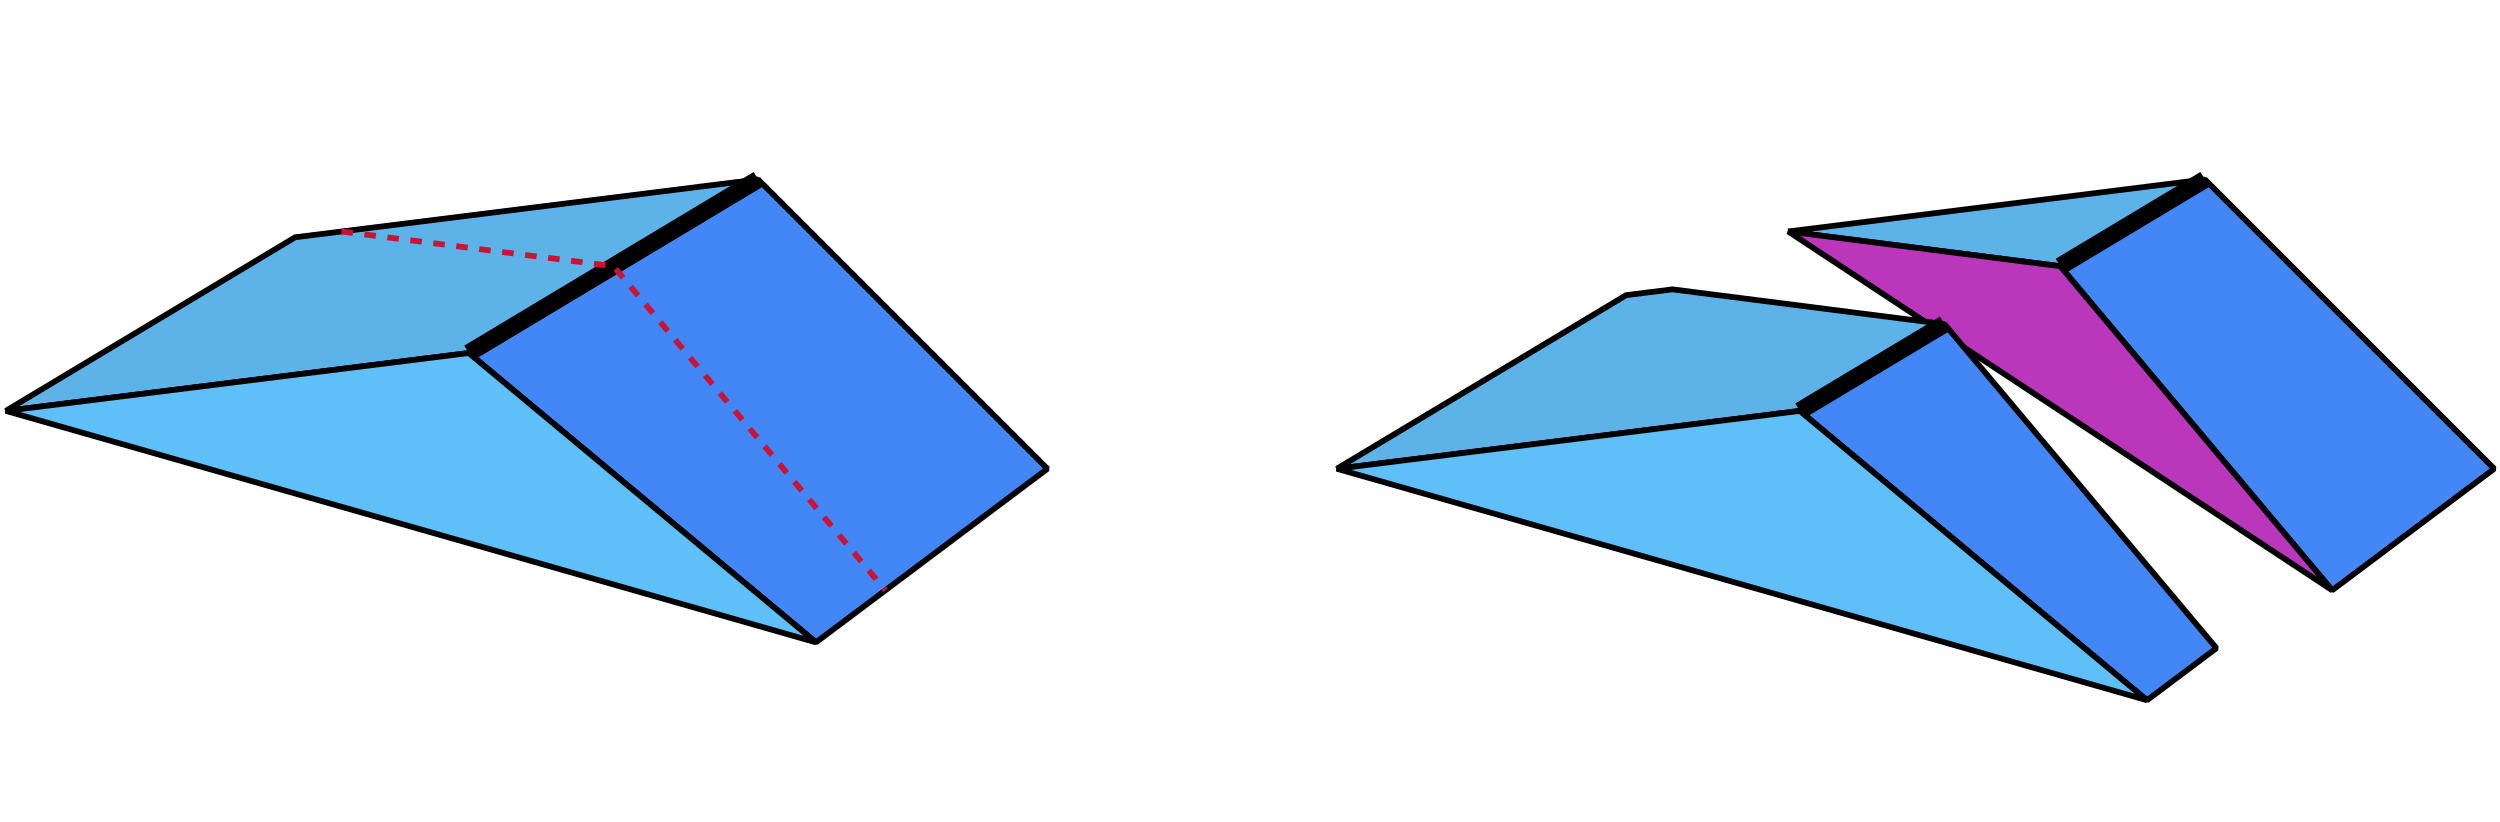
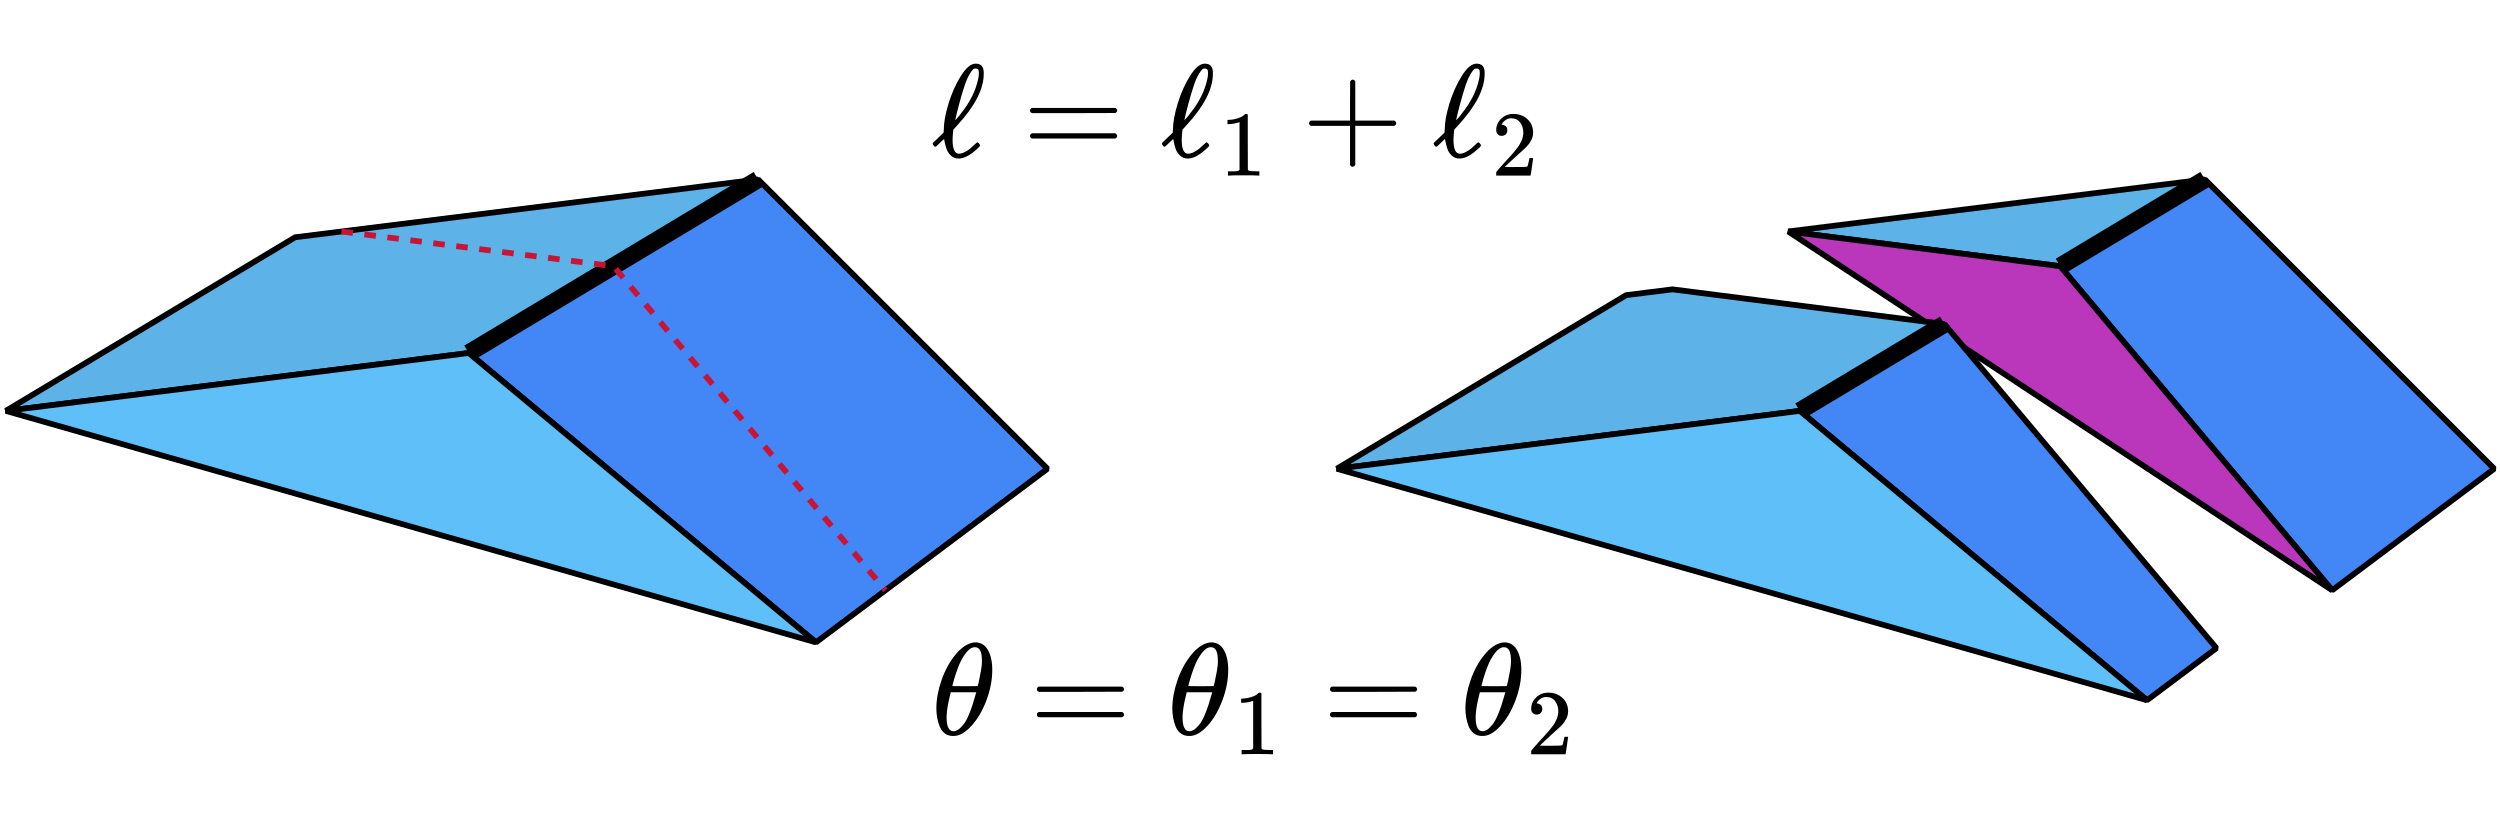
<svg xmlns="http://www.w3.org/2000/svg" xmlns:xlink="http://www.w3.org/1999/xlink" version="1.1" viewBox="-3.1 -3.1 43.2 14.2">
  <svg id="SvgjsSvg1002" style="overflow: hidden; top: -100%; left: -100%; position: absolute; opacity: 0;" width="2" height="0" focusable="false">
    <polyline id="SvgjsPolyline1003" points="" />
    <path id="SvgjsPath1004" d="" />
  </svg>
  <g id="SvgjsG1205">
    <polygon id="SvgjsPolygon1206" points="2,1 10,0 5,3 -3,4" fill="#5db3e8" stroke-linejoin="bevel" stroke="#000000" stroke-width="0.1" />
    <polygon id="SvgjsPolygon1207" points="10,0 5,3 11,8 15,5" fill="#4287f5" stroke-linejoin="bevel" stroke="#000000" stroke-width="0.1" />
    <polygon id="SvgjsPolygon1208" points="5,3 -3,4 11,8" fill="#5fbff9" stroke-linejoin="bevel" stroke="#000000" stroke-width="0.1" />
    <line id="SvgjsLine1209" x1="10" y1="0" x2="5" y2="3" stroke="#000000" stroke-width="0.3" />
    <polyline id="SvgjsPolyline1210" points="2.8,0.9 7.5,1.5 12.2,7.1" fill="none" stroke-dasharray="0.2" stroke="#c91435" stroke-width="0.1" />
  </g>
  <g id="SvgjsG1211" transform="matrix(1,0,0,1,25,0)">
    <polygon id="SvgjsPolygon1212" points="2.8,0.9 10,0 7.5,1.5" fill="#5db3e8" stroke-linejoin="bevel" stroke="#000000" stroke-width="0.1" />
    <polygon id="SvgjsPolygon1213" points="10,0 7.5,1.5 12.2,7.1 15,5" fill="#4287f5" stroke-linejoin="bevel" stroke="#000000" stroke-width="0.1" />
    <polygon id="SvgjsPolygon1214" points="2.8,0.9 7.5,1.5 12.2,7.1" fill="#ba36ba" stroke-linejoin="bevel" stroke="#000000" stroke-width="0.1" />
    <line id="SvgjsLine1215" x1="10" y1="0" x2="7.5" y2="1.5" stroke="#000000" stroke-width="0.3" />
  </g>
  <g id="SvgjsG1216" transform="matrix(1,0,0,1,23,1)">
    <polygon id="SvgjsPolygon1217" points="2,1 2.8,0.9 7.5,1.5 5,3 -3,4" fill="#5db3e8" stroke-linejoin="bevel" stroke="#000000" stroke-width="0.1" />
    <polygon id="SvgjsPolygon1218" points="7.5,1.5 5,3 11,8 12.2,7.1" fill="#4287f5" stroke-linejoin="bevel" stroke="#000000" stroke-width="0.1" />
    <polygon id="SvgjsPolygon1219" points="5,3 -3,4 11,8" fill="#5fbff9" stroke-linejoin="bevel" stroke="#000000" stroke-width="0.1" />
    <line id="SvgjsLine1220" x1="7.5" y1="1.5" x2="5" y2="3" stroke="#000000" stroke-width="0.3" />
  </g>
-   <svg style="" width="0" height="0" role="img" focusable="false" viewBox="0 -705 4680.1 855" y="-2" x="13">
+   <svg style="" width="10.588" height="1.934" role="img" focusable="false" viewBox="0 -705 4680.1 855" y="-2" x="13">
    <defs>
      <path id="MJX-5-TEX-I-2113" d="M345 104T349 104T361 95T369 80T352 59Q268 -20 206 -20Q170 -20 146 3T113 53T99 104L94 129Q94 130 79 116T48 86T28 70Q22 70 15 79T7 94Q7 98 12 103T58 147L91 179V185Q91 186 91 191T92 200Q92 282 128 400T223 612T336 705Q397 705 397 636V627Q397 453 194 233Q185 223 180 218T174 211T171 208T165 201L163 186Q159 142 159 123Q159 17 208 17Q228 17 253 30T293 56T335 94Q345 104 349 104ZM360 634Q360 655 354 661T336 668Q328 668 322 666T302 645T272 592Q252 547 229 467T192 330L179 273Q179 272 186 280T204 300T221 322Q327 453 355 590Q360 612 360 634Z" />
      <path id="MJX-5-TEX-N-3D" d="M56 347Q56 360 70 367H707Q722 359 722 347Q722 336 708 328L390 327H72Q56 332 56 347ZM56 153Q56 168 72 173H708Q722 163 722 153Q722 140 707 133H70Q56 140 56 153Z" />
      <path id="MJX-5-TEX-N-31" d="M213 578L200 573Q186 568 160 563T102 556H83V602H102Q149 604 189 617T245 641T273 663Q275 666 285 666Q294 666 302 660V361L303 61Q310 54 315 52T339 48T401 46H427V0H416Q395 3 257 3Q121 3 100 0H88V46H114Q136 46 152 46T177 47T193 50T201 52T207 57T213 61V578Z" />
      <path id="MJX-5-TEX-N-2B" d="M56 237T56 250T70 270H369V420L370 570Q380 583 389 583Q402 583 409 568V270H707Q722 262 722 250T707 230H409V-68Q401 -82 391 -82H389H387Q375 -82 369 -68V230H70Q56 237 56 250Z" />
      <path id="MJX-5-TEX-N-32" d="M109 429Q82 429 66 447T50 491Q50 562 103 614T235 666Q326 666 387 610T449 465Q449 422 429 383T381 315T301 241Q265 210 201 149L142 93L218 92Q375 92 385 97Q392 99 409 186V189H449V186Q448 183 436 95T421 3V0H50V19V31Q50 38 56 46T86 81Q115 113 136 137Q145 147 170 174T204 211T233 244T261 278T284 308T305 340T320 369T333 401T340 431T343 464Q343 527 309 573T212 619Q179 619 154 602T119 569T109 550Q109 549 114 549Q132 549 151 535T170 489Q170 464 154 447T109 429Z" />
    </defs>
    <g stroke="currentColor" fill="currentColor" stroke-width="0" transform="scale(1,-1)">
      <g data-mml-node="math">
        <g data-mml-node="mi">
          <use data-c="2113" xlink:href="#MJX-5-TEX-I-2113" />
        </g>
        <g data-mml-node="mo" transform="translate(694.8,0)">
          <use data-c="3D" xlink:href="#MJX-5-TEX-N-3D" />
        </g>
        <g data-mml-node="msub" transform="translate(1750.6,0)">
          <g data-mml-node="mi">
            <use data-c="2113" xlink:href="#MJX-5-TEX-I-2113" />
          </g>
          <g data-mml-node="mn" transform="translate(450,-150) scale(0.707)">
            <use data-c="31" xlink:href="#MJX-5-TEX-N-31" />
          </g>
        </g>
        <g data-mml-node="mo" transform="translate(2826.3,0)">
          <use data-c="2B" xlink:href="#MJX-5-TEX-N-2B" />
        </g>
        <g data-mml-node="msub" transform="translate(3826.6,0)">
          <g data-mml-node="mi">
            <use data-c="2113" xlink:href="#MJX-5-TEX-I-2113" />
          </g>
          <g data-mml-node="mn" transform="translate(450,-150) scale(0.707)">
            <use data-c="32" xlink:href="#MJX-5-TEX-N-32" />
          </g>
        </g>
      </g>
    </g>
  </svg>
-   <svg style="" width="0" height="0" role="img" focusable="false" viewBox="0 -705 4947.2 855" y="8" x="13">
+   <svg style="" width="11.193" height="1.934" role="img" focusable="false" viewBox="0 -705 4947.2 855" y="8" x="13">
    <defs>
      <path id="MJX-6-TEX-I-1D703" d="M35 200Q35 302 74 415T180 610T319 704Q320 704 327 704T339 705Q393 701 423 656Q462 596 462 495Q462 380 417 261T302 66T168 -10H161Q125 -10 99 10T60 63T41 130T35 200ZM383 566Q383 668 330 668Q294 668 260 623T204 521T170 421T157 371Q206 370 254 370L351 371Q352 372 359 404T375 484T383 566ZM113 132Q113 26 166 26Q181 26 198 36T239 74T287 161T335 307L340 324H145Q145 321 136 286T120 208T113 132Z" />
      <path id="MJX-6-TEX-N-3D" d="M56 347Q56 360 70 367H707Q722 359 722 347Q722 336 708 328L390 327H72Q56 332 56 347ZM56 153Q56 168 72 173H708Q722 163 722 153Q722 140 707 133H70Q56 140 56 153Z" />
      <path id="MJX-6-TEX-N-31" d="M213 578L200 573Q186 568 160 563T102 556H83V602H102Q149 604 189 617T245 641T273 663Q275 666 285 666Q294 666 302 660V361L303 61Q310 54 315 52T339 48T401 46H427V0H416Q395 3 257 3Q121 3 100 0H88V46H114Q136 46 152 46T177 47T193 50T201 52T207 57T213 61V578Z" />
      <path id="MJX-6-TEX-N-32" d="M109 429Q82 429 66 447T50 491Q50 562 103 614T235 666Q326 666 387 610T449 465Q449 422 429 383T381 315T301 241Q265 210 201 149L142 93L218 92Q375 92 385 97Q392 99 409 186V189H449V186Q448 183 436 95T421 3V0H50V19V31Q50 38 56 46T86 81Q115 113 136 137Q145 147 170 174T204 211T233 244T261 278T284 308T305 340T320 369T333 401T340 431T343 464Q343 527 309 573T212 619Q179 619 154 602T119 569T109 550Q109 549 114 549Q132 549 151 535T170 489Q170 464 154 447T109 429Z" />
    </defs>
    <g stroke="currentColor" fill="currentColor" stroke-width="0" transform="scale(1,-1)">
      <g data-mml-node="math">
        <g data-mml-node="mi">
          <use data-c="1D703" xlink:href="#MJX-6-TEX-I-1D703" />
        </g>
        <g data-mml-node="mo" transform="translate(746.8,0)">
          <use data-c="3D" xlink:href="#MJX-6-TEX-N-3D" />
        </g>
        <g data-mml-node="msub" transform="translate(1802.6,0)">
          <g data-mml-node="mi">
            <use data-c="1D703" xlink:href="#MJX-6-TEX-I-1D703" />
          </g>
          <g data-mml-node="mn" transform="translate(502,-150) scale(0.707)">
            <use data-c="31" xlink:href="#MJX-6-TEX-N-31" />
          </g>
        </g>
        <g data-mml-node="mo" transform="translate(2985.9,0)">
          <use data-c="3D" xlink:href="#MJX-6-TEX-N-3D" />
        </g>
        <g data-mml-node="msub" transform="translate(4041.7,0)">
          <g data-mml-node="mi">
            <use data-c="1D703" xlink:href="#MJX-6-TEX-I-1D703" />
          </g>
          <g data-mml-node="mn" transform="translate(502,-150) scale(0.707)">
            <use data-c="32" xlink:href="#MJX-6-TEX-N-32" />
          </g>
        </g>
      </g>
    </g>
  </svg>
</svg>
